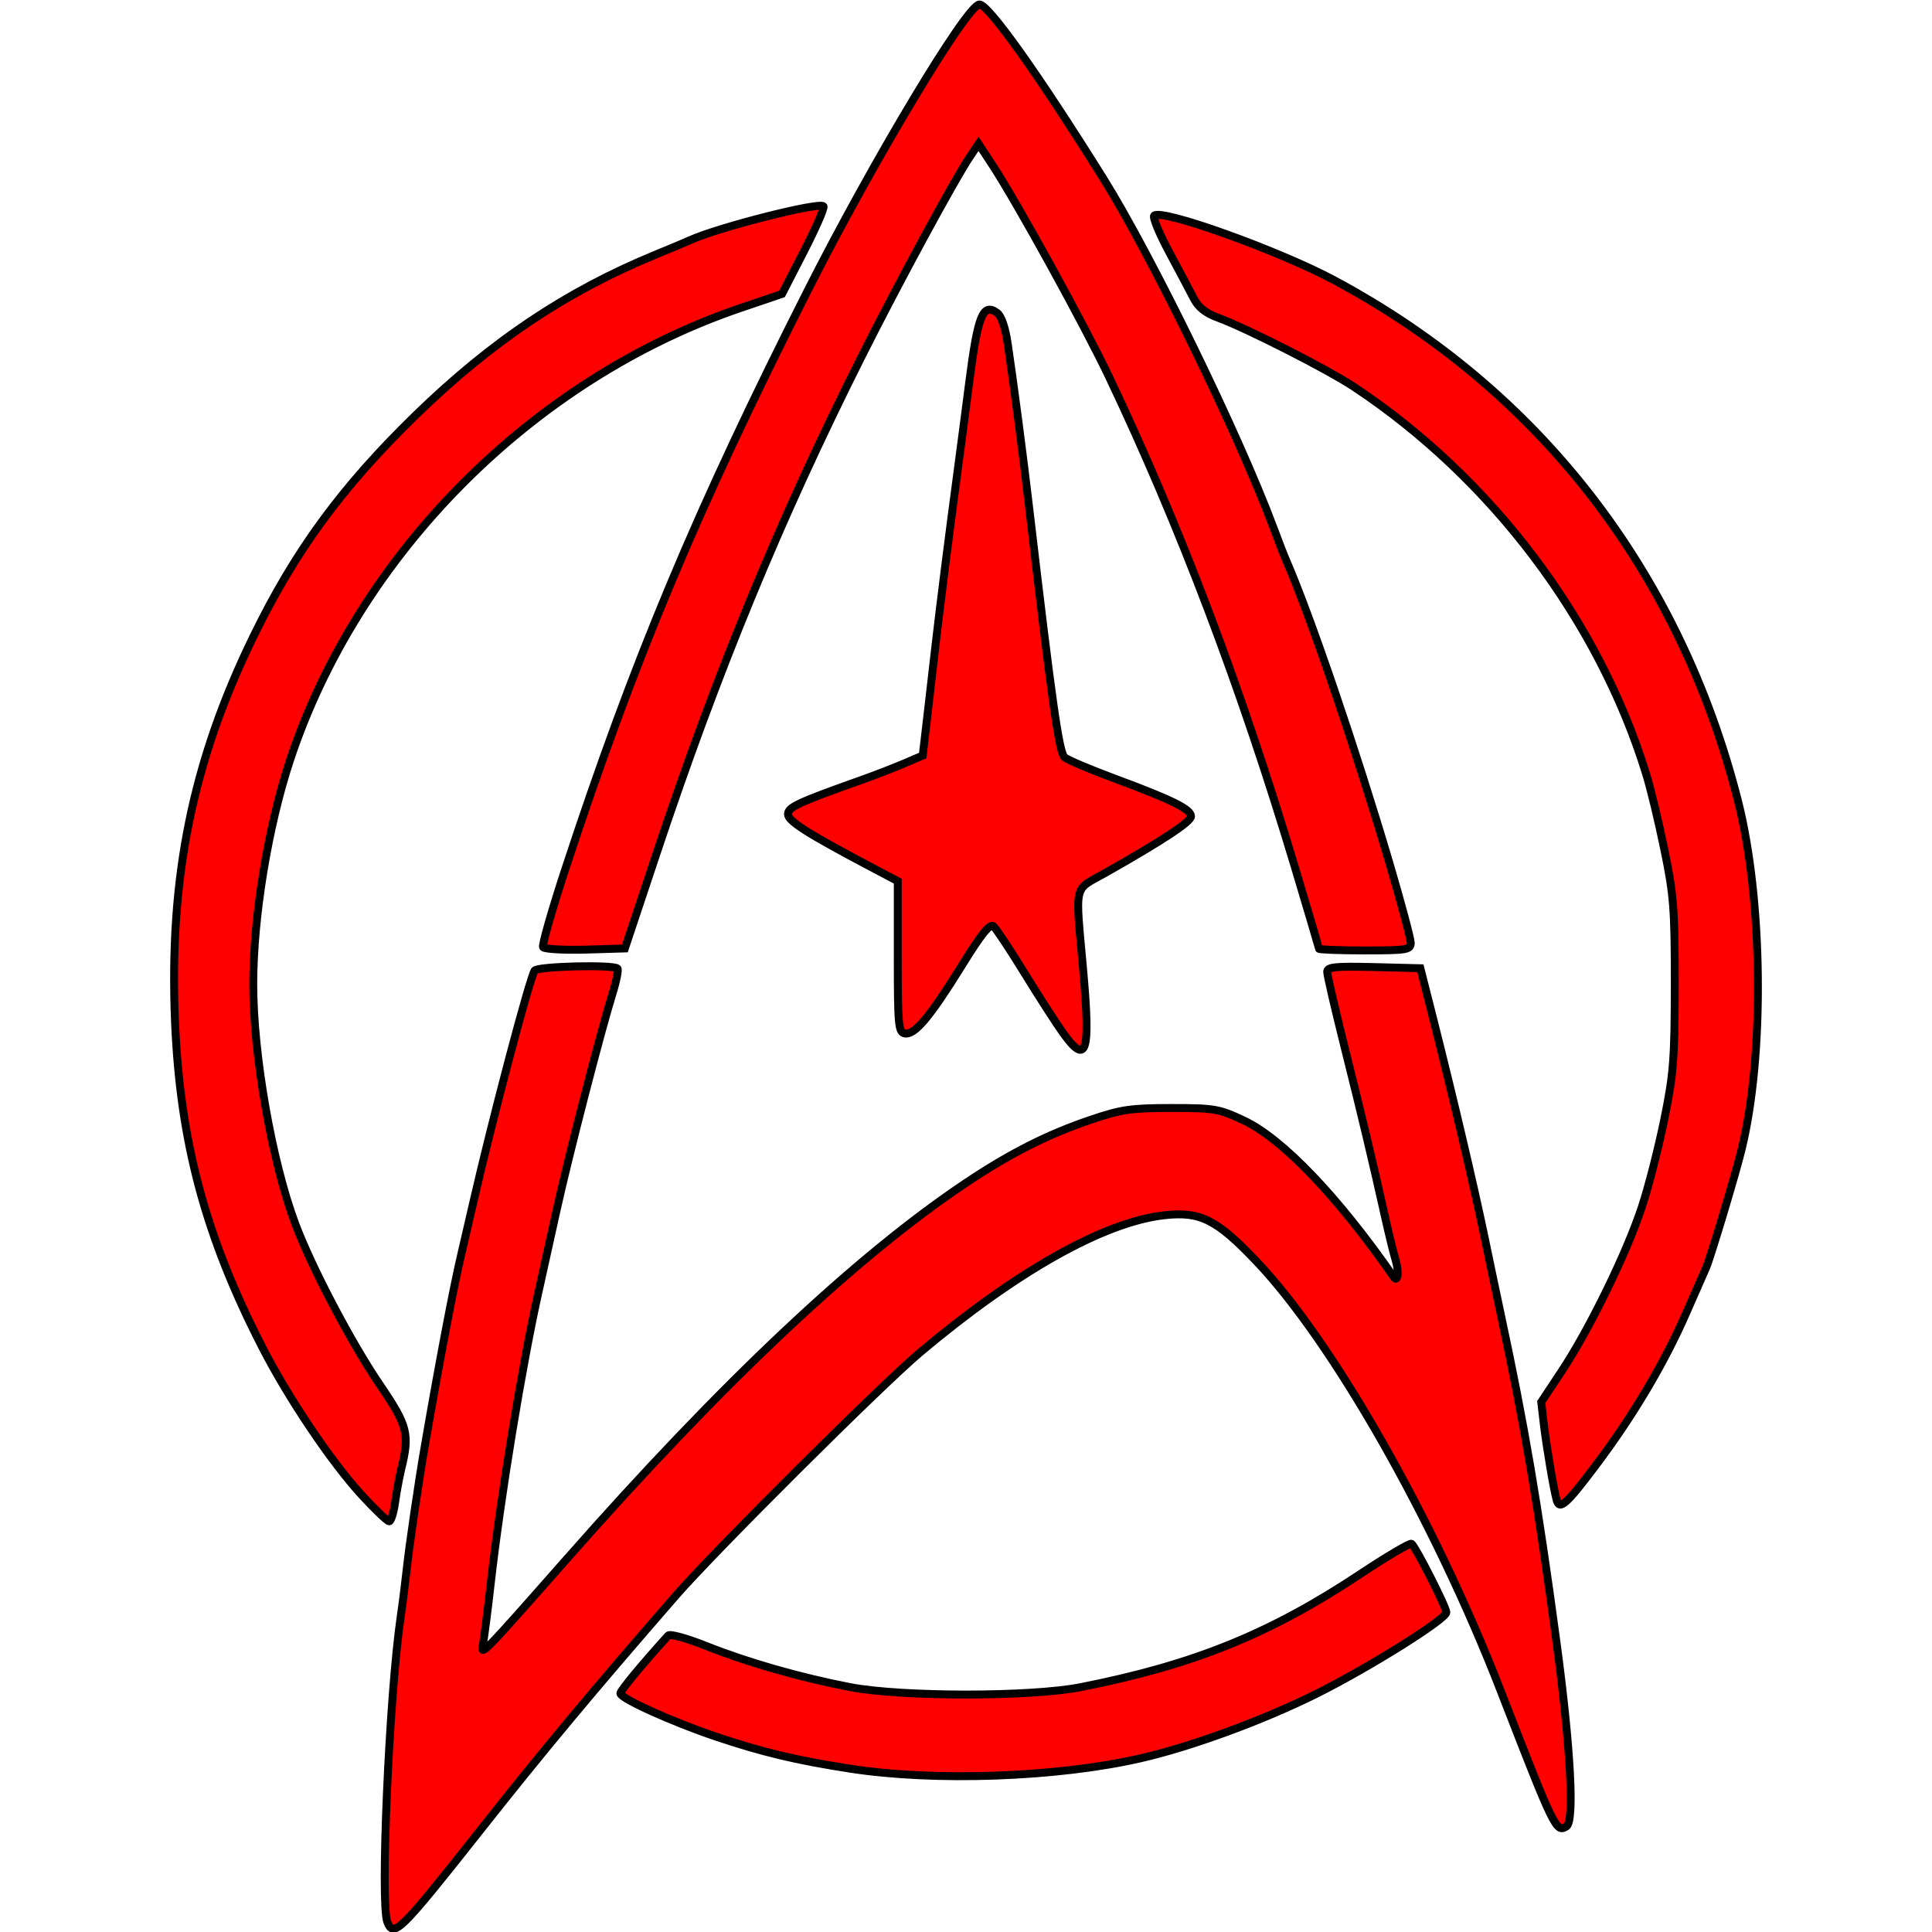
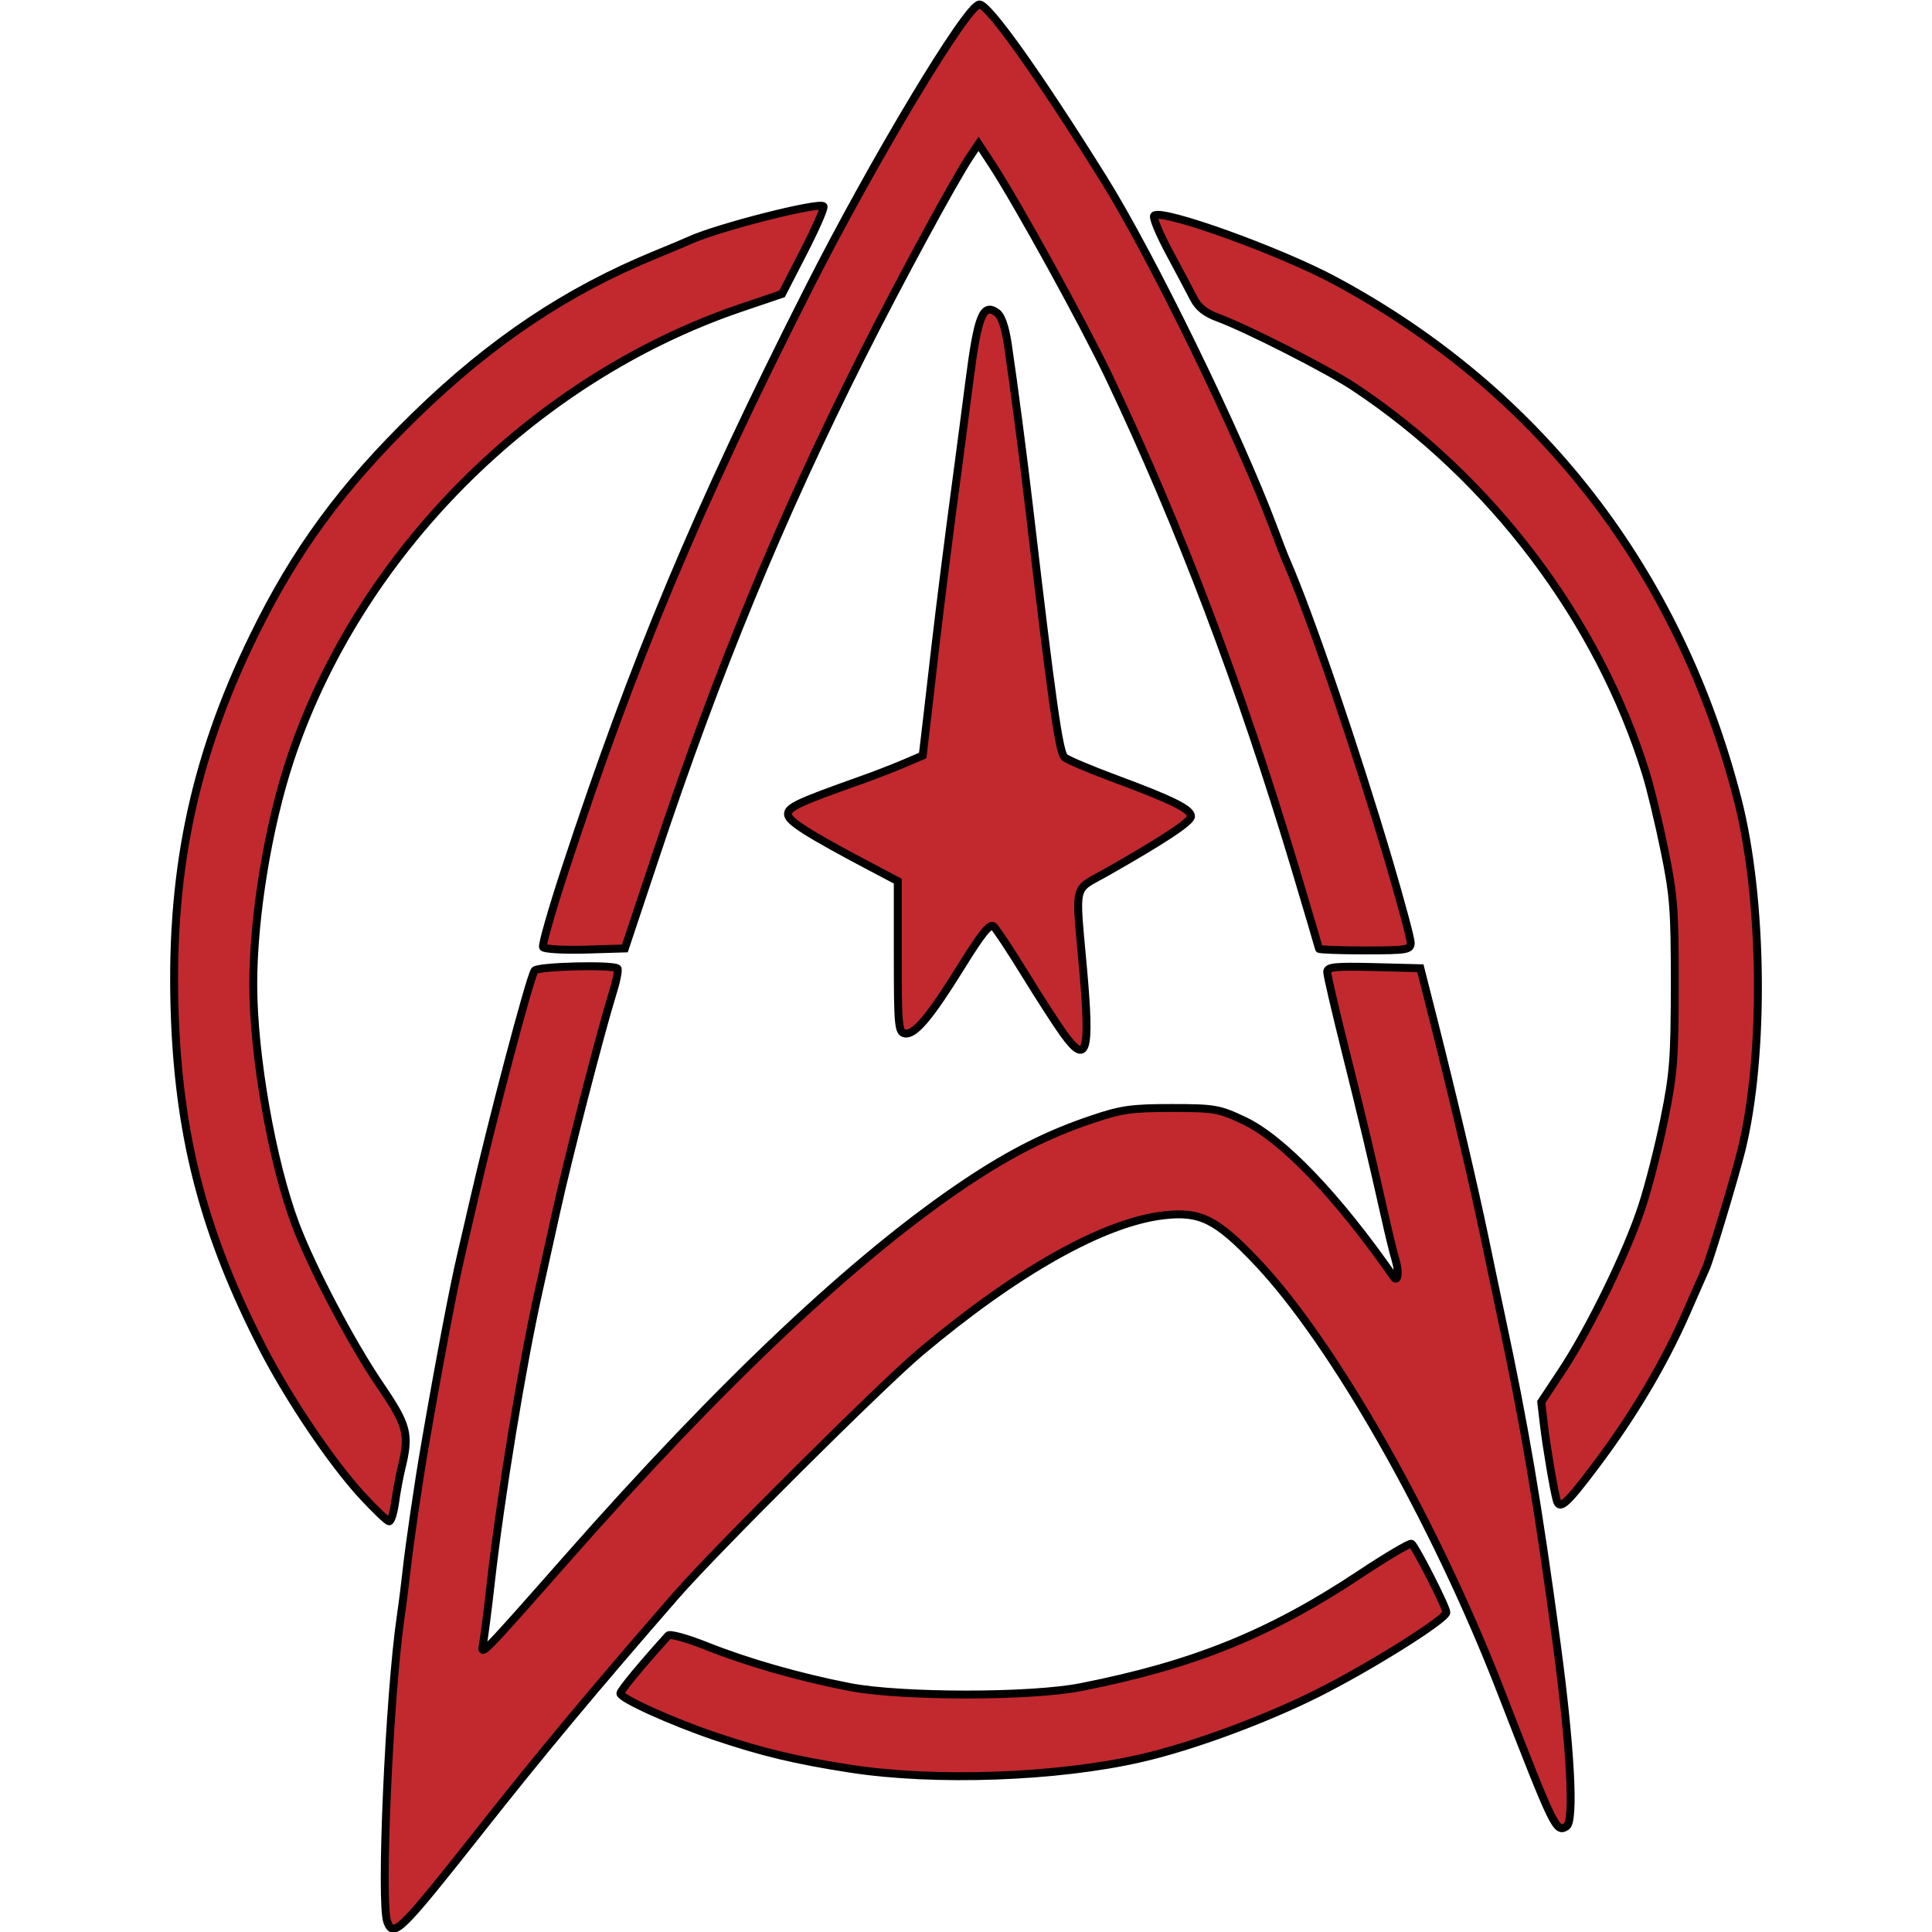
- <svg xmlns="http://www.w3.org/2000/svg" stroke="currentColor" fill="red" stroke-width="2px" height="2em" width="2em" viewBox="0 0 1207 1464">
+ <svg xmlns="http://www.w3.org/2000/svg" stroke="currentColor" fill="#C1292E" stroke-width="2px" height="2em" width="2em" viewBox="0 0 1207 1464">
  <path d="m283 717.7c-.9-1.5 6.6-27.7 16.6-58.3 52.5-159.8 100-273.3 184.2-439.7 49.4-97.7 120.6-216.3 129.9-216.3 6.8 0 44.2 52.4 93.7 131.6 36.4 58.2 102.4 193.5 129 264.6 4 10.8 8.5 22.4 10 25.7 18.1 41.7 52.3 142 77.7 227.9 9 30.5 16.4 58.1 16.4 61.2 0 5.3-2.6 5.8-34.8 5.8-19.1 0-34.8-.6-34.8-1.3s-8.1-28.3-18-61.2c-41-136.9-87.4-259.3-140.8-371.7-19.2-40.4-69.6-131.9-88.6-161l-10.5-16-6.7 10c-11.5 17.1-53.9 95.3-82.4 152.1-61.3 122.1-109.1 238-155.2 376.5l-23.7 71.1-30.2.9c-16.6.4-30.9-.4-31.8-1.9zm394.3 65.4c-5.2-7.2-18.4-27.7-29.4-45.6s-21.6-33.9-23.6-35.6c-2.7-2.2-9.1 5.7-24.3 30.3-24 38.7-35.5 52.3-42.9 50.9-4.8-.9-5.3-6.3-5.3-58.2v-57.2l-19.7-10.4c-48.5-25.6-63.5-35.1-63.5-40.3 0-5.3 7.4-8.8 54.4-25.5 10.8-3.8 26-9.7 33.7-13l14-6 3.5-29.8c1.9-16.4 4.8-41.3 6.4-55.5 3.5-30.1 10-81.7 16.3-128.5 3.1-23.4 6.2-46.8 9.2-70.2 6.4-49.7 10.3-59.3 21-51.4 3.2 2.3 6.2 11.1 8 23.3 4.6 31 11.8 85.9 16.4 125.5 17 145.3 22.5 184 26.6 187.9 2 1.9 19.3 9.2 38.4 16.3 43.4 16.1 57.5 23.1 57.5 28.5 0 4.1-21.4 18.2-65 42.9-24.4 13.8-22.7 6.2-16.7 73.7 5.6 63 2.6 72.3-15 47.9zm373.8 353.7c-2.3-8.3-7.8-41.1-9.7-57.2l-2-17.2 15.7-23.7c20.9-31.6 49.3-89.7 60.6-124.3 5.1-15.4 12.7-45.3 17-66.5 7-34.2 7.8-45.7 7.9-102.1 0-56.8-.8-67.6-7.9-101.9-4.3-21.1-10.6-47.2-14-58-35.9-116.1-117-223.6-221-292.6-20-13.3-80.8-44.2-102.8-52.4-9.9-3.6-15.3-7.9-18.8-14.7-2.7-5.3-11.1-21.1-18.6-35.1s-12.7-26.5-11.4-27.7c5.7-5.4 94.8 26.6 136.7 49.1 154.6 82.9 261.1 220.1 305.5 393.7 19.2 75.1 20.5 193.6 2.8 265.3-4.7 19.1-23.6 82-26.8 89.2-1.5 3.3-8.4 19-15.3 34.8-16.7 38.1-40.4 77.9-68.3 114.9-22.1 29.4-27.4 34.2-29.6 26.4zm-905.6-4c-23.1-25.2-55.5-73.4-75.3-112-43.2-84.2-62.3-155.9-66.1-247.1-4.5-109 13.4-196.9 59.2-290.9 31.8-65.4 67.2-113.6 123-168 57.9-56.3 114.7-94.3 182.6-122.1 10.8-4.4 22.4-9.3 25.7-10.8 21.4-9.7 97.5-29 100.9-25.6 1 1-5.7 16.3-14.8 34.1l-16.6 32.3-31.8 10.8c-157.3 53.7-289.5 186.5-341.2 343-16.5 50.1-27.7 118.2-27.7 169.3 0 53.8 14.2 134.6 31.9 181.7 12.3 32.8 42.5 90.2 63.8 121.5 21.5 31.6 23 37.5 16.4 64.4-1.4 5.8-3.5 17-4.6 25-1.1 7.9-3.1 14.4-4.5 14.4-1.5-.1-10.9-9.1-20.9-20zm370 207.4c-41.2-6.4-66.5-12.5-101.9-24.4-33.1-11.2-72-28.8-72-32.6 0-2.2 16.9-22.5 36.3-43.9 1.3-1.4 14.4 2.2 29.1 8.1 31.2 12.4 70 23.5 108.4 31 38.7 7.5 137.4 7.6 175.4 0 85.5-16.9 143.2-40.3 211.7-85.8 20-13.3 37.4-23.5 38.6-22.8 2.8 1.7 26.4 48 26.4 52 0 5.1-58.4 41.7-98.3 61.6-40 20-95 40.2-133.1 48.9-63.3 14.6-156.3 17.9-220.6 7.9zm-350.5 116.2c-5.5-14.2 1.4-171 10.1-231.1 1.6-10.8 3.6-27.1 4.6-36.3 1.9-17.5 8.9-65.7 13.8-93.8 10.6-61.5 21.6-119.6 27.3-143.7 1.6-6.7 5.6-24.3 9.1-39.3 14.3-62.6 42.8-170.5 46.7-176.7 2-3.3 59.6-4.7 62.8-1.6.9.9-.8 9.5-3.8 19.1-9 29-33.4 123.4-42.6 165.2-4.8 21.6-10.8 48.8-13.4 60.5-12.5 55.9-28.8 155.5-36.2 220.8-2.4 21.6-5.2 42.7-6 46.9-1.9 9.1-.2 7.3 63.6-65.1 118.1-134.1 219.5-229.5 302.7-285.1 33.7-22.5 62-36.8 95-47.9 22.4-7.6 30.1-8.7 60.5-8.7 32.7 0 36 .6 54.9 9.5 29.2 13.8 71.1 57.5 113.6 118.7 3 4.3 4-4 1.5-12.4-1.7-5.5-5.1-19.6-7.7-31.2-10-44.7-17.8-77.5-30.8-129.4-7.4-29.6-13.5-55.8-13.5-58.3 0-3.8 5.6-4.4 35.3-3.7l35.3.9 9.6 37.8c15.2 60.1 30.6 125.5 39.1 166.3 4.3 20.8 9.9 47.3 12.4 59 17.8 83.1 27.7 141.1 42.1 248 10.7 79.4 13.7 135.3 7.5 139.2-7.8 4.8-9 2.4-49.9-102.9-50.2-129.4-127-264.3-184.9-325.2-30.4-32-42.7-38.1-70.1-35-45.5 5.1-111.7 42.3-185 104-29.1 24.5-155.2 150-184.9 184.1-61.9 71.1-101.8 118.9-149.4 179.3-59.6 75.4-64.6 80.3-69.3 68.1z" stroke="#000" stroke-width="6" />
</svg>
